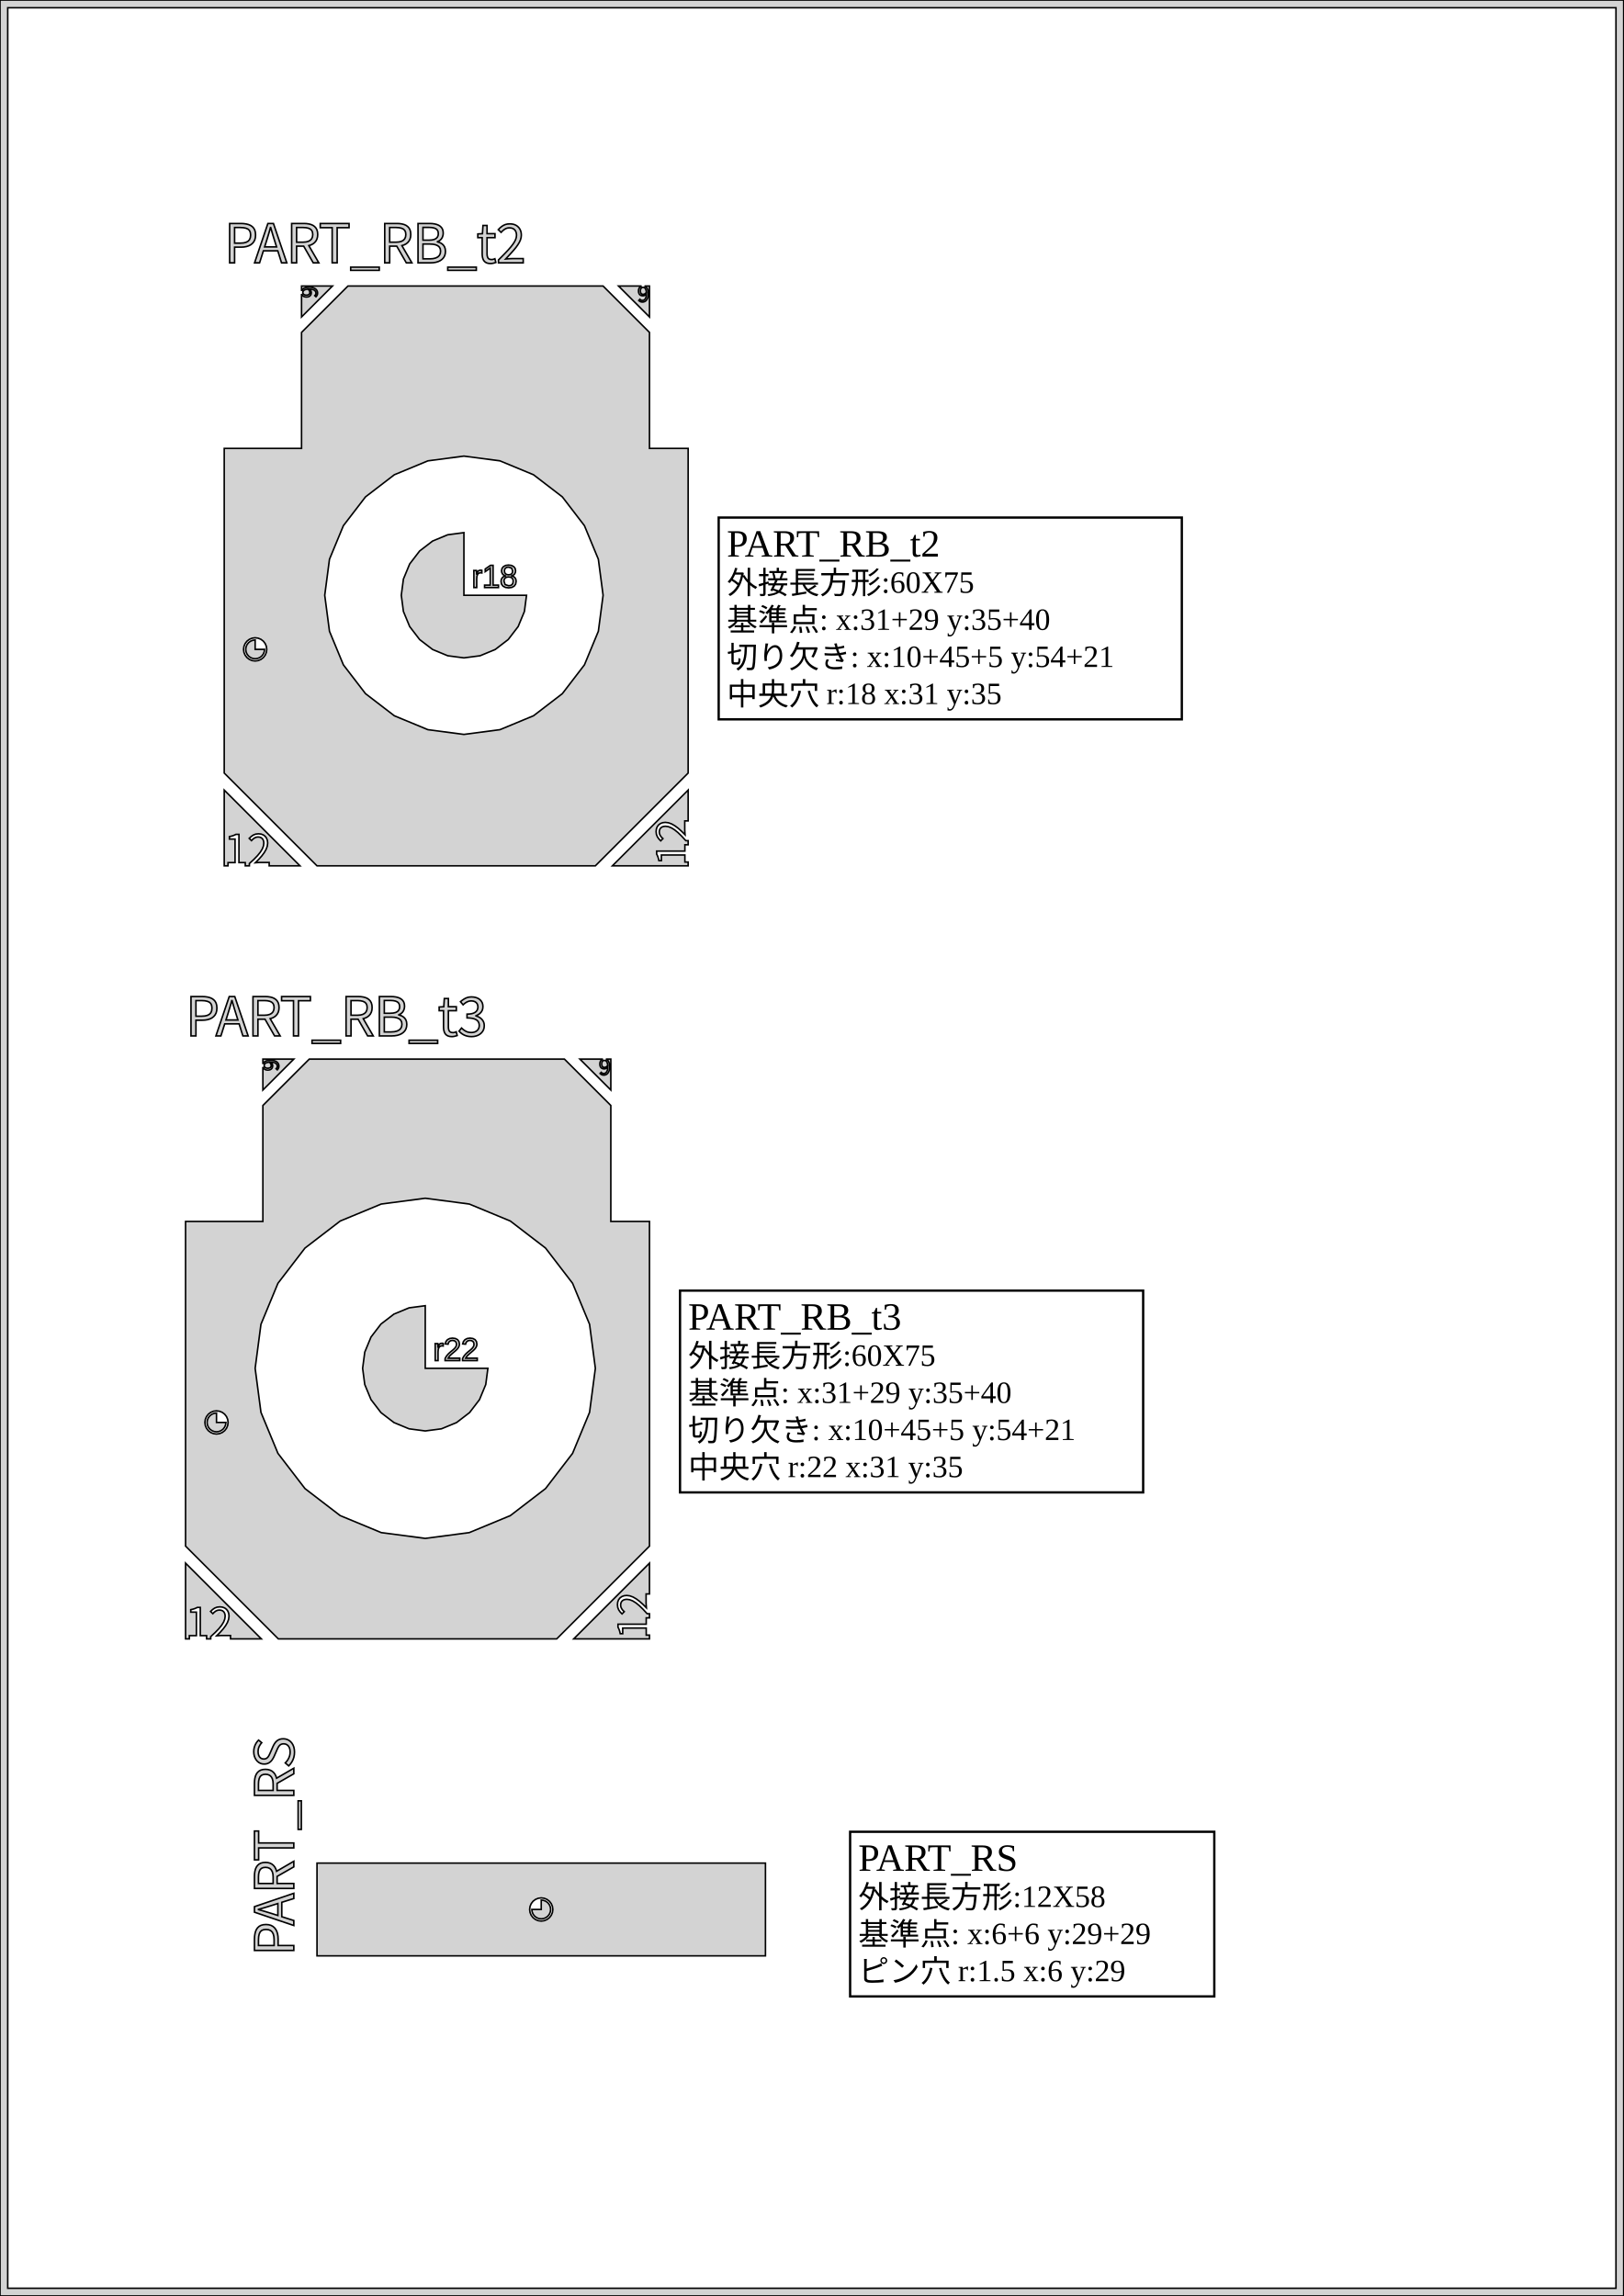
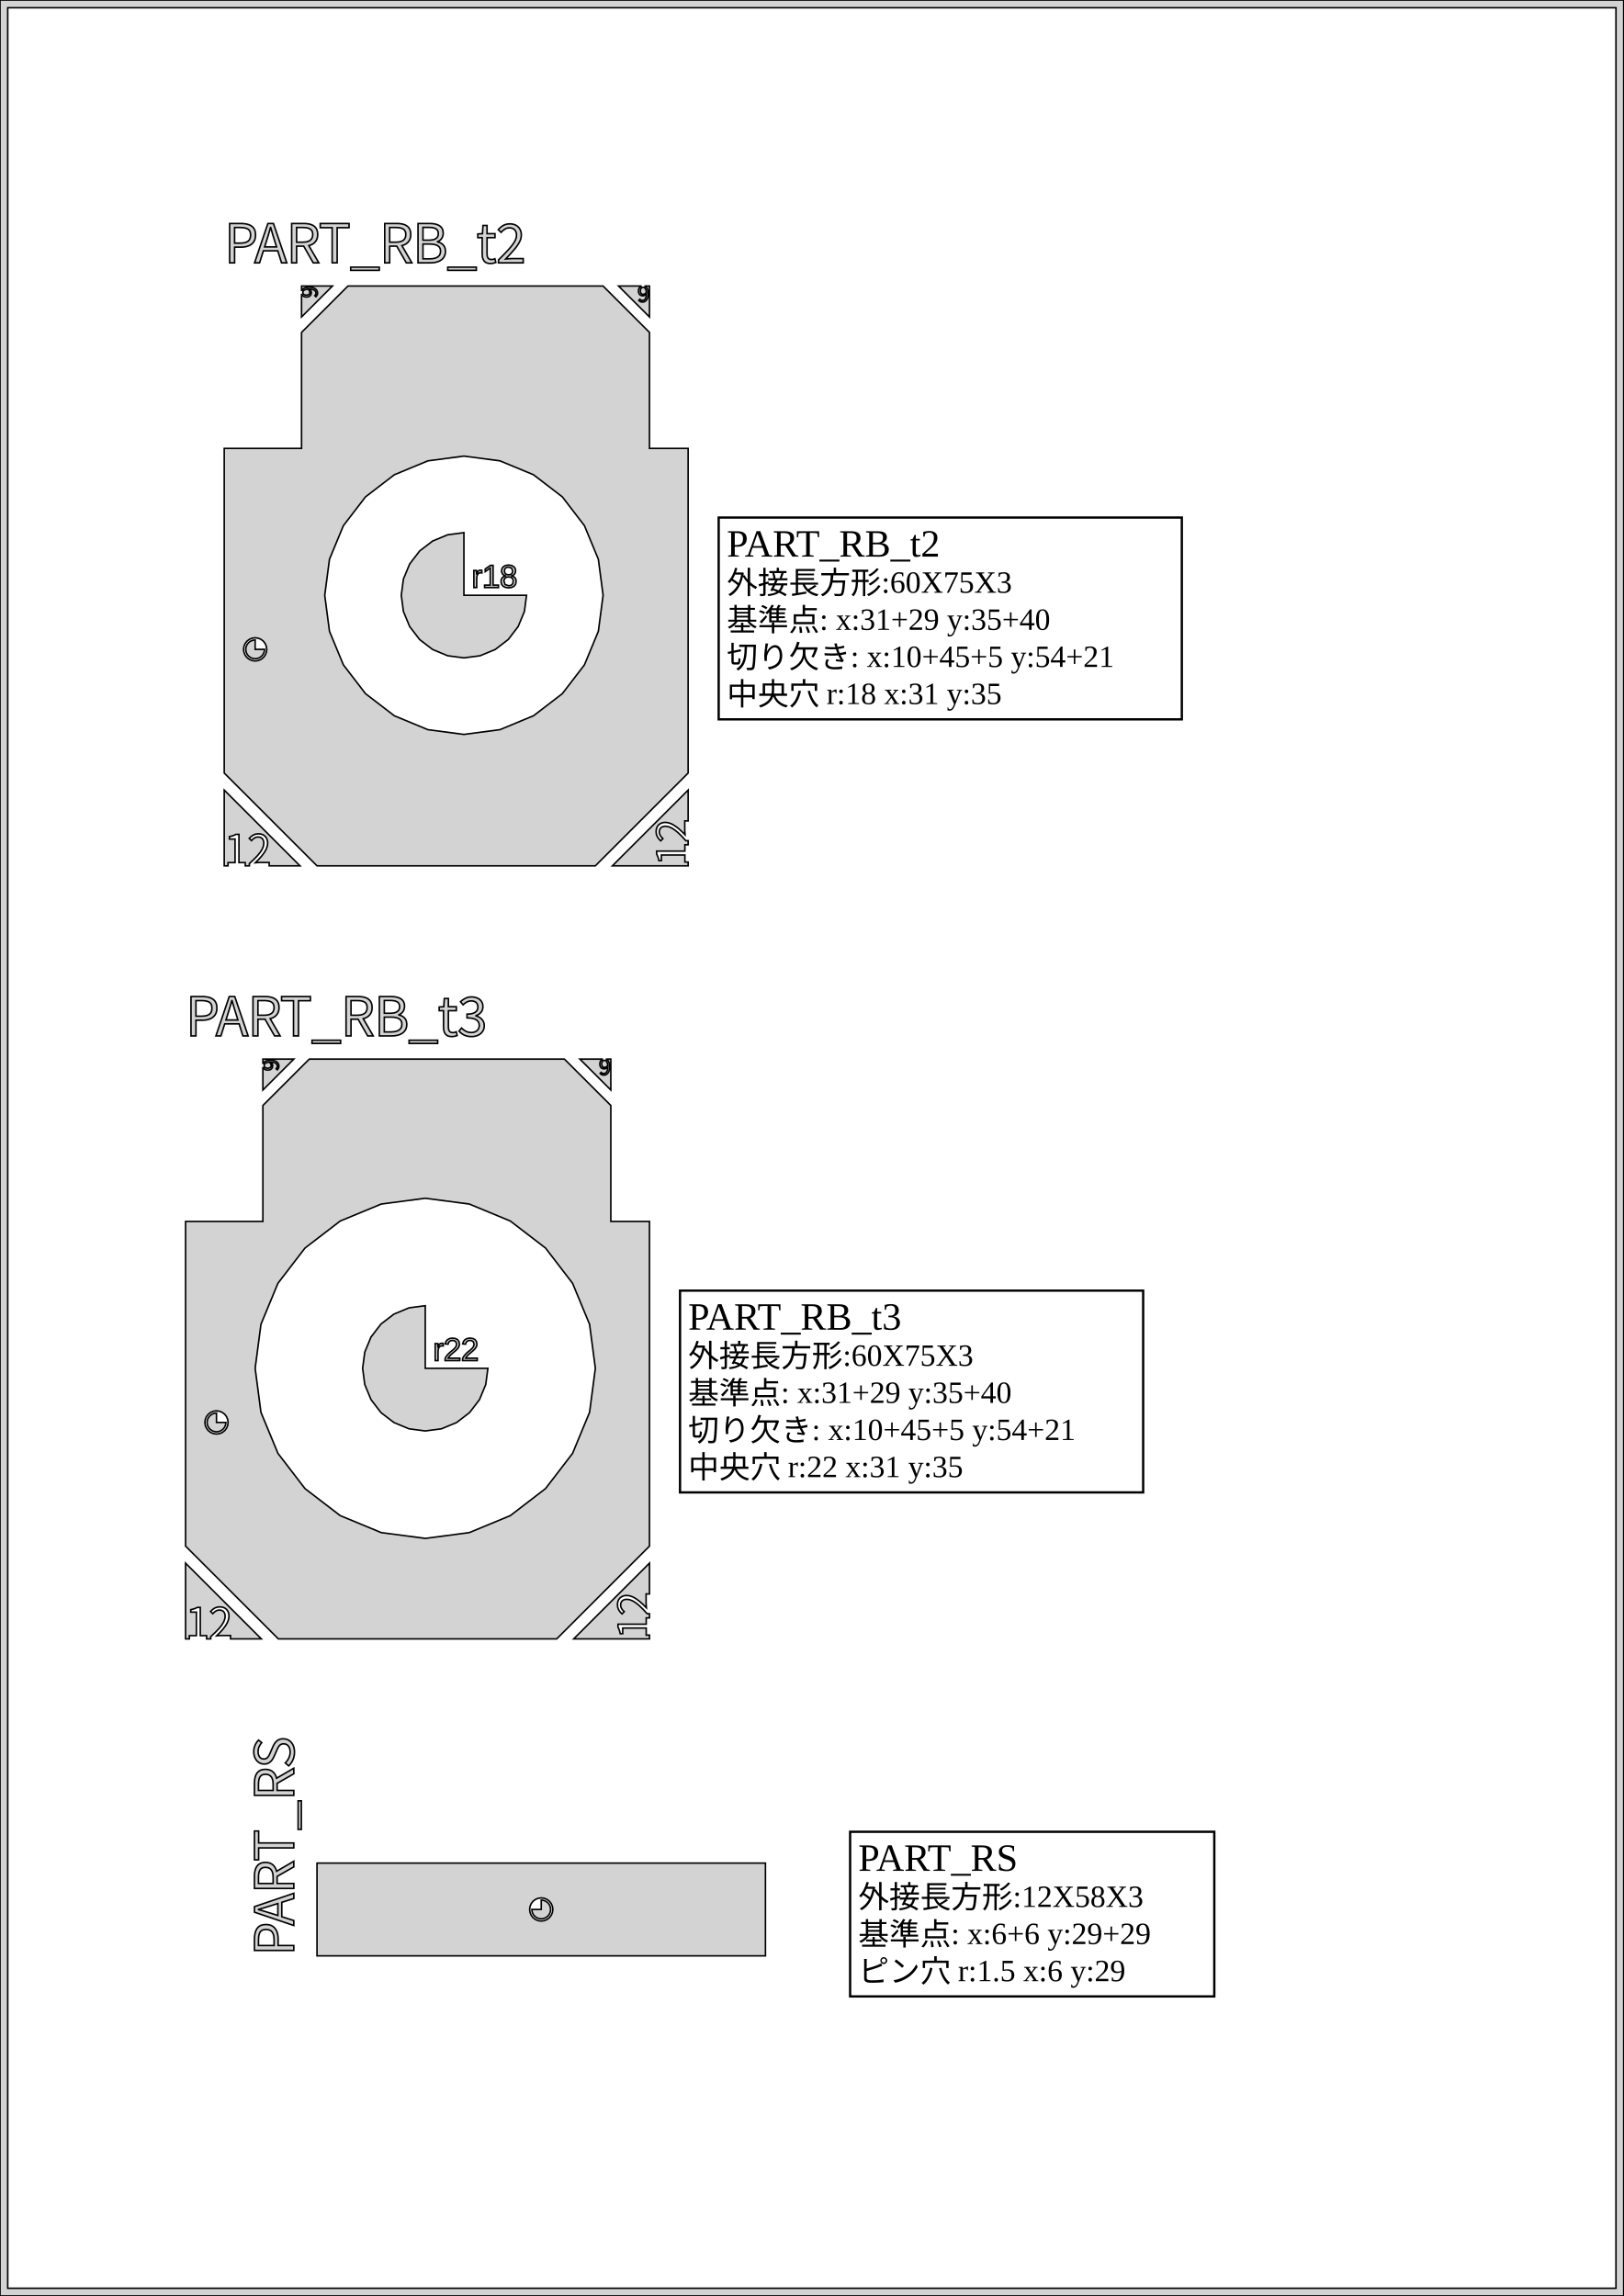
<svg xmlns="http://www.w3.org/2000/svg" width="210mm" height="297mm" viewBox="0 -297 210 297" version="1.1">
  <path d=" M 210,-297 L 0,-297 L 0,-0 L 210,-0 z M 1,-1 L 1,-296 L 209,-296 L 209,-1 z M 50.398,-265.16 L 51.312,-265.16 L 52.55,-263 L 53.273,-263 L 51.978,-265.23 L 51.989,-265.233  L 52.269,-265.323 L 52.517,-265.451 L 52.726,-265.618 L 52.898,-265.823 L 53.025,-266.067 L 53.102,-266.348  L 53.127,-266.667 L 53.102,-266.995 L 53.025,-267.275 L 52.898,-267.508 L 52.726,-267.696 L 52.516,-267.846  L 52.269,-267.956 L 51.989,-268.031 L 51.682,-268.076 L 51.349,-268.091 L 49.758,-268.091 L 49.758,-263  L 50.398,-263 z M 50.398,-265.675 L 50.398,-267.57 L 51.251,-267.57 L 51.618,-267.547 L 51.924,-267.48 L 52.168,-267.368  L 52.345,-267.201 L 52.452,-266.967 L 52.487,-266.667 L 52.452,-266.363 L 52.345,-266.114 L 52.168,-265.922  L 51.924,-265.785 L 51.618,-265.703 L 51.251,-265.675 z M 56.047,-263.018 L 56.381,-263.074 L 56.686,-263.167 L 56.954,-263.296 L 57.181,-263.462 L 57.366,-263.663  L 57.503,-263.902 L 57.585,-264.179 L 57.613,-264.494 L 57.58,-264.817 L 57.483,-265.093 L 57.322,-265.32  L 57.11,-265.499 L 56.862,-265.629 L 56.58,-265.709 L 56.58,-265.744 L 56.729,-265.805 L 56.863,-265.884  L 56.982,-265.984 L 57.084,-266.099 L 57.168,-266.229 L 57.235,-266.372 L 57.283,-266.526 L 57.312,-266.684  L 57.322,-266.848 L 57.297,-267.129 L 57.223,-267.37 L 57.099,-267.57 L 56.932,-267.735 L 56.727,-267.867  L 56.484,-267.966 L 56.209,-268.036 L 55.904,-268.077 L 55.571,-268.091 L 54.064,-268.091 L 54.064,-263  L 55.682,-263 z M 54.704,-265.931 L 54.704,-267.586 L 55.489,-267.586 L 55.855,-267.565 L 56.154,-267.504 L 56.389,-267.401  L 56.557,-267.249 L 56.657,-267.037 L 56.691,-266.765 L 56.659,-266.524 L 56.565,-266.32 L 56.406,-266.154  L 56.175,-266.03 L 55.86,-265.956 L 55.461,-265.931 z M 54.704,-263.515 L 54.704,-265.432 L 55.593,-265.432 L 56.004,-265.408 L 56.346,-265.335 L 56.621,-265.213  L 56.822,-265.038 L 56.942,-264.806 L 56.982,-264.515 L 56.941,-264.203 L 56.819,-263.95 L 56.614,-263.758  L 56.337,-263.623 L 55.997,-263.542 L 55.593,-263.515 z M 38.36,-265.16 L 39.275,-265.16 L 40.512,-263 L 41.236,-263 L 39.94,-265.23 L 39.952,-265.233  L 40.232,-265.323 L 40.479,-265.451 L 40.689,-265.618 L 40.861,-265.823 L 40.988,-266.067 L 41.064,-266.348  L 41.09,-266.667 L 41.064,-266.995 L 40.988,-267.275 L 40.86,-267.508 L 40.689,-267.696 L 40.479,-267.846  L 40.232,-267.956 L 39.952,-268.031 L 39.645,-268.076 L 39.311,-268.091 L 37.72,-268.091 L 37.72,-263  L 38.36,-263 z M 38.36,-265.675 L 38.36,-267.57 L 39.214,-267.57 L 39.581,-267.547 L 39.887,-267.48 L 40.13,-267.368  L 40.308,-267.201 L 40.414,-266.967 L 40.45,-266.667 L 40.414,-266.363 L 40.308,-266.114 L 40.13,-265.922  L 39.887,-265.785 L 39.581,-265.703 L 39.214,-265.675 z M 43.606,-267.55 L 45.146,-267.55 L 45.146,-268.091 L 41.418,-268.091 L 41.418,-267.55 L 42.96,-267.55  L 42.96,-263.002 L 43.606,-263.002 z M 34.064,-264.555 L 35.927,-264.555 L 36.413,-263 L 37.093,-263 L 35.364,-268.091 L 34.648,-268.091  L 32.925,-263 L 33.571,-263 z M 34.224,-265.061 L 34.474,-265.848 L 34.562,-266.137 L 34.649,-266.423 L 34.735,-266.705 L 34.819,-266.988  L 34.901,-267.276 L 34.981,-267.57 L 35.009,-267.57 L 35.093,-267.276 L 35.176,-266.988 L 35.259,-266.705  L 35.344,-266.423 L 35.432,-266.137 L 35.523,-265.848 L 35.769,-265.061 z M 30.341,-265.029 L 31.18,-265.029 L 31.536,-265.048 L 31.862,-265.104 L 32.159,-265.199 L 32.42,-265.332  L 32.64,-265.504 L 32.818,-265.716 L 32.95,-265.969 L 33.028,-266.263 L 33.054,-266.598 L 33.028,-266.943  L 32.95,-267.237 L 32.818,-267.48 L 32.639,-267.677 L 32.417,-267.833 L 32.152,-267.949 L 31.849,-268.028  L 31.516,-268.075 L 31.152,-268.091 L 29.701,-268.091 L 29.701,-263 L 30.341,-263 z M 30.341,-265.55 L 30.341,-267.57 L 31.069,-267.57 L 31.48,-267.546 L 31.816,-267.477 L 32.078,-267.361  L 32.265,-267.184 L 32.377,-266.93 L 32.414,-266.598 L 32.378,-266.266 L 32.27,-266 L 32.088,-265.8  L 31.833,-265.661 L 31.503,-265.578 L 31.097,-265.55 z M 67.67,-263.547 L 66.234,-263.547 L 66.101,-263.545 L 65.962,-263.539 L 65.817,-263.53 L 65.672,-263.519  L 65.533,-263.508 L 65.401,-263.499 L 65.775,-263.901 L 66.122,-264.282 L 66.442,-264.642 L 66.725,-264.986  L 66.966,-265.321 L 67.163,-265.646 L 67.31,-265.964 L 67.398,-266.279 L 67.427,-266.591 L 67.407,-266.87  L 67.345,-267.125 L 67.243,-267.355 L 67.104,-267.557 L 66.933,-267.726 L 66.73,-267.862 L 66.496,-267.963  L 66.233,-268.023 L 65.942,-268.043 L 65.632,-268.021 L 65.353,-267.954 L 65.102,-267.841 L 64.871,-267.691  L 64.652,-267.508 L 64.443,-267.292 L 64.811,-266.938 L 64.956,-267.092 L 65.114,-267.231 L 65.286,-267.354  L 65.469,-267.451 L 65.662,-267.509 L 65.866,-267.528 L 66.066,-267.514 L 66.242,-267.474 L 66.393,-267.406  L 66.52,-267.315 L 66.623,-267.201 L 66.702,-267.066 L 66.758,-266.913 L 66.792,-266.745 L 66.803,-266.562  L 66.773,-266.288 L 66.683,-266.002 L 66.532,-265.705 L 66.324,-265.389 L 66.06,-265.049 L 65.741,-264.683  L 65.368,-264.286 L 64.945,-263.85 L 64.47,-263.374 L 64.47,-263 L 67.67,-263 z M 63.55,-262.915 L 63.67,-262.929 L 63.791,-262.952 L 63.908,-262.982 L 64.022,-263.014 L 64.13,-263.05  L 64.005,-263.53 L 63.942,-263.503 L 63.873,-263.479 L 63.797,-263.457 L 63.72,-263.439 L 63.646,-263.429  L 63.575,-263.426 L 63.38,-263.447 L 63.228,-263.51 L 63.12,-263.616 L 63.049,-263.76 L 63.006,-263.937  L 62.992,-264.147 L 62.992,-266.258 L 64.019,-266.258 L 64.019,-266.773 L 62.992,-266.773 L 62.992,-267.835  L 62.465,-267.835 L 62.396,-266.773 L 61.798,-266.738 L 61.798,-266.258 L 62.362,-266.258 L 62.362,-264.167  L 62.373,-263.927 L 62.406,-263.707 L 62.462,-263.508 L 62.544,-263.332 L 62.656,-263.185 L 62.799,-263.067  L 62.974,-262.98 L 63.184,-262.928 L 63.43,-262.91 z M 61.604,-262.443 L 57.908,-262.443 L 57.908,-262.027 L 61.604,-262.027 z M 49.051,-262.443 L 45.355,-262.443 L 45.355,-262.027 L 49.051,-262.027 z M 89,-197 L 89,-239 L 84,-239 L 84,-254 L 78,-260 L 45,-260  L 39,-254 L 39,-239 L 29,-239 L 29,-197 L 41,-185 L 77,-185  z M 55.341,-202.613 L 51,-204.412 L 47.272,-207.272 L 44.411,-211 L 42.613,-215.341 L 42,-220  L 42.613,-224.659 L 44.411,-229 L 47.272,-232.728 L 51,-235.588 L 55.341,-237.387 L 60,-238  L 64.659,-237.387 L 69,-235.588 L 72.728,-232.728 L 75.588,-229 L 77.387,-224.659 L 78,-220  L 77.387,-215.341 L 75.588,-211 L 72.728,-207.272 L 69,-204.412 L 64.659,-202.613 L 60,-202  z M 62.096,-212.176 L 64.05,-212.985 L 65.728,-214.272 L 67.015,-215.95 L 67.824,-217.904 L 68.1,-220  L 60,-220 L 60,-228.1 L 57.904,-227.824 L 55.95,-227.015 L 54.272,-225.728 L 52.985,-224.05  L 52.176,-222.096 L 51.9,-220 L 52.176,-217.904 L 52.985,-215.95 L 54.272,-214.272 L 55.95,-212.985  L 57.904,-212.176 L 60,-211.9 z M 66.195,-221.015 L 66.502,-221.181 L 66.691,-221.447 L 66.754,-221.799 L 66.716,-222.059 L 66.602,-222.27  L 66.418,-222.423 L 66.174,-222.503 L 66.174,-222.512 L 66.385,-222.592 L 66.547,-222.741 L 66.649,-222.94  L 66.683,-223.171 L 66.622,-223.475 L 66.438,-223.71 L 66.148,-223.859 L 65.769,-223.909 L 65.398,-223.858  L 65.111,-223.706 L 64.927,-223.471 L 64.866,-223.175 L 64.9,-222.944 L 65.001,-222.745 L 65.161,-222.594  L 65.371,-222.507 L 65.371,-222.499 L 65.143,-222.421 L 64.96,-222.267 L 64.839,-222.054 L 64.799,-221.795  L 64.864,-221.44 L 65.058,-221.177 L 65.368,-221.014 L 65.778,-220.959 z M 65.548,-222.678 L 65.38,-222.775 L 65.275,-222.933 L 65.24,-223.15 L 65.274,-223.362 L 65.376,-223.514  L 65.542,-223.606 L 65.769,-223.637 L 66.169,-223.515 L 66.302,-223.15 L 66.269,-222.921 L 66.167,-222.765  L 66.001,-222.676 L 65.773,-222.646 z M 65.329,-221.382 L 65.177,-221.826 L 65.217,-222.053 L 65.334,-222.226 L 65.521,-222.335 L 65.769,-222.371  L 66.024,-222.337 L 66.215,-222.236 L 66.334,-222.068 L 66.374,-221.834 L 66.337,-221.563 L 66.227,-221.377  L 66.043,-221.27 L 65.782,-221.234 z M 64.469,-221.311 L 63.771,-221.311 L 63.771,-223.866 L 63.433,-223.866 L 62.756,-223.401 L 62.756,-223.055  L 63.403,-223.517 L 63.403,-221.311 L 62.672,-221.311 L 62.672,-221 L 64.469,-221 z M 61.655,-222.147 L 61.685,-222.471 L 61.775,-222.71 L 61.922,-222.857 L 62.123,-222.906 L 62.233,-222.901  L 62.318,-222.886 L 62.318,-223.222 L 62.243,-223.237 L 62.17,-223.242 L 61.986,-223.216 L 61.848,-223.138  L 61.741,-222.99 L 61.647,-222.752 L 61.639,-222.752 L 61.635,-222.902 L 61.623,-223.201 L 61.277,-223.201  L 61.286,-222.933 L 61.289,-222.689 L 61.289,-221 L 61.655,-221 z M 32.612,-211.551 L 32.25,-211.701 L 31.939,-211.939 L 31.701,-212.25 L 31.551,-212.612 L 31.5,-213  L 31.551,-213.388 L 31.701,-213.75 L 31.939,-214.061 L 32.25,-214.299 L 32.612,-214.449 L 33,-214.5  L 33.388,-214.449 L 33.75,-214.299 L 34.061,-214.061 L 34.299,-213.75 L 34.449,-213.388 L 34.5,-213  L 34.449,-212.612 L 34.299,-212.25 L 34.061,-211.939 L 33.75,-211.701 L 33.388,-211.551 L 33,-211.5  z M 33.315,-211.826 L 33.608,-211.948 L 33.859,-212.141 L 34.052,-212.393 L 34.174,-212.686 L 34.215,-213  L 33,-213 L 33,-214.215 L 32.685,-214.174 L 32.392,-214.052 L 32.141,-213.859 L 31.948,-213.607  L 31.826,-213.314 L 31.785,-213 L 31.826,-212.686 L 31.948,-212.393 L 32.141,-212.141 L 32.392,-211.948  L 32.685,-211.826 L 33,-211.785 z M 84,-260 L 83.359,-260 L 83.433,-259.973 L 83.549,-259.895 L 83.649,-259.784 L 83.731,-259.642  L 83.792,-259.469 L 83.831,-259.264 L 83.844,-259.027 L 83.829,-258.751 L 83.783,-258.518 L 83.71,-258.327  L 83.616,-258.177 L 83.503,-258.064 L 83.374,-257.986 L 83.235,-257.941 L 83.091,-257.926 L 82.943,-257.941  L 82.816,-257.985 L 82.707,-258.052 L 82.613,-258.135 L 82.757,-258.291 L 82.823,-258.226 L 82.902,-258.177  L 82.989,-258.145 L 83.08,-258.135 L 83.218,-258.156 L 83.343,-258.22 L 83.451,-258.332 L 83.534,-258.499  L 83.587,-258.729 L 83.602,-258.98 L 83.554,-258.925 L 83.48,-258.859 L 83.399,-258.806 L 83.314,-258.767  L 83.228,-258.743 L 83.143,-258.735 L 82.983,-258.753 L 82.845,-258.806 L 82.732,-258.895 L 82.647,-259.019  L 82.594,-259.179 L 82.577,-259.374 L 82.597,-259.56 L 82.657,-259.72 L 82.751,-259.853 L 82.87,-259.952  L 82.976,-260 L 80,-260 L 84,-256 z M 43,-260 L 39,-260 L 39,-259.359 L 39.027,-259.433 L 39.105,-259.549 L 39.216,-259.649  L 39.358,-259.731 L 39.531,-259.792 L 39.736,-259.831 L 39.973,-259.844 L 40.249,-259.829 L 40.482,-259.783  L 40.673,-259.71 L 40.824,-259.616 L 40.936,-259.503 L 41.014,-259.374 L 41.059,-259.235 L 41.074,-259.091  L 41.059,-258.943 L 41.015,-258.816 L 40.948,-258.707 L 40.865,-258.613 L 40.709,-258.757 L 40.774,-258.823  L 40.823,-258.902 L 40.855,-258.989 L 40.865,-259.08 L 40.844,-259.218 L 40.78,-259.343 L 40.668,-259.451  L 40.501,-259.534 L 40.272,-259.587 L 40.02,-259.602 L 40.075,-259.554 L 40.141,-259.48 L 40.194,-259.399  L 40.233,-259.314 L 40.257,-259.228 L 40.265,-259.143 L 40.247,-258.983 L 40.194,-258.845 L 40.105,-258.732  L 39.981,-258.647 L 39.821,-258.594 L 39.626,-258.577 L 39.44,-258.597 L 39.279,-258.657 L 39.147,-258.751  L 39.047,-258.87 L 39,-258.976 L 39,-256 z M 83.287,-258.94 L 83.396,-258.987 L 83.507,-259.072 L 83.596,-259.182 L 83.592,-259.268 L 83.553,-259.469  L 83.49,-259.628 L 83.403,-259.743 L 83.294,-259.813 L 83.163,-259.836 L 83.069,-259.822 L 82.987,-259.778  L 82.918,-259.708 L 82.864,-259.615 L 82.83,-259.503 L 82.819,-259.375 L 82.829,-259.245 L 82.859,-259.135  L 82.909,-259.045 L 82.98,-258.979 L 83.071,-258.938 L 83.185,-258.925 z M 39.755,-258.829 L 39.865,-258.859 L 39.955,-258.909 L 40.021,-258.98 L 40.062,-259.071 L 40.075,-259.185  L 40.06,-259.287 L 40.013,-259.396 L 39.928,-259.507 L 39.818,-259.596 L 39.732,-259.592 L 39.531,-259.553  L 39.372,-259.49 L 39.257,-259.403 L 39.187,-259.294 L 39.164,-259.163 L 39.178,-259.069 L 39.222,-258.987  L 39.292,-258.918 L 39.385,-258.864 L 39.497,-258.83 L 39.625,-258.819 z M 152.9,-230.1 L 92.9,-230.1 L 92.9,-203.9 L 152.9,-203.9 z M 93,-204 L 93,-230 L 152.8,-230 L 152.8,-204 z M 29.489,-185.422 L 30.4,-185.422 L 30.4,-188.462 L 29.672,-188.462 L 29.672,-188.784 L 29.927,-188.84  L 30.147,-188.906 L 30.341,-188.984 L 30.517,-189.073 L 30.905,-189.073 L 30.905,-185.422 L 31.721,-185.422  L 31.721,-185 L 32.254,-185 L 32.254,-185.299 L 32.837,-185.835 L 33.307,-186.321 L 33.667,-186.767  L 33.92,-187.18 L 34.071,-187.565 L 34.12,-187.927 L 34.1,-188.148 L 34.04,-188.344 L 33.938,-188.507  L 33.793,-188.63 L 33.604,-188.707 L 33.371,-188.732 L 33.13,-188.699 L 32.907,-188.599 L 32.705,-188.448  L 32.526,-188.26 L 32.232,-188.549 L 32.486,-188.794 L 32.76,-188.983 L 33.069,-189.104 L 33.431,-189.145  L 33.772,-189.108 L 34.062,-188.997 L 34.296,-188.82 L 34.472,-188.581 L 34.583,-188.288 L 34.62,-187.95  L 34.569,-187.541 L 34.417,-187.127 L 34.175,-186.707 L 33.856,-186.28 L 33.468,-185.844 L 33.021,-185.399  L 33.185,-185.411 L 33.357,-185.424 L 33.527,-185.434 L 33.687,-185.438 L 34.814,-185.438 L 34.814,-185  L 38.8,-185 L 29,-194.8 L 29,-185 L 29.489,-185 z M 89,-185.489 L 88.578,-185.489 L 88.578,-186.4 L 85.538,-186.4 L 85.538,-185.672 L 85.216,-185.672  L 85.16,-185.927 L 85.094,-186.147 L 85.016,-186.341 L 84.927,-186.517 L 84.927,-186.905 L 88.578,-186.905  L 88.578,-187.721 L 89,-187.721 L 89,-188.254 L 88.701,-188.254 L 88.165,-188.837 L 87.679,-189.307  L 87.233,-189.667 L 86.82,-189.921 L 86.435,-190.07 L 86.073,-190.12 L 85.852,-190.1 L 85.656,-190.04  L 85.493,-189.938 L 85.37,-189.793 L 85.293,-189.604 L 85.267,-189.371 L 85.301,-189.13 L 85.401,-188.907  L 85.552,-188.705 L 85.74,-188.526 L 85.451,-188.232 L 85.206,-188.486 L 85.017,-188.76 L 84.896,-189.069  L 84.855,-189.431 L 84.892,-189.772 L 85.003,-190.062 L 85.18,-190.296 L 85.419,-190.473 L 85.712,-190.583  L 86.05,-190.62 L 86.459,-190.569 L 86.873,-190.417 L 87.293,-190.175 L 87.72,-189.856 L 88.156,-189.468  L 88.601,-189.021 L 88.589,-189.185 L 88.576,-189.357 L 88.566,-189.527 L 88.562,-189.687 L 88.562,-190.814  L 89,-190.814 L 89,-194.8 L 79.2,-185 L 89,-185 z M 45.398,-165.16 L 46.312,-165.16 L 47.55,-163 L 48.273,-163 L 46.978,-165.23 L 46.989,-165.233  L 47.269,-165.323 L 47.517,-165.451 L 47.726,-165.618 L 47.898,-165.823 L 48.025,-166.067 L 48.102,-166.348  L 48.127,-166.667 L 48.102,-166.995 L 48.025,-167.275 L 47.898,-167.508 L 47.726,-167.696 L 47.516,-167.846  L 47.269,-167.956 L 46.989,-168.031 L 46.682,-168.076 L 46.349,-168.091 L 44.758,-168.091 L 44.758,-163  L 45.398,-163 z M 45.398,-165.675 L 45.398,-167.57 L 46.251,-167.57 L 46.618,-167.547 L 46.924,-167.48 L 47.168,-167.368  L 47.345,-167.201 L 47.452,-166.967 L 47.487,-166.667 L 47.452,-166.363 L 47.345,-166.114 L 47.168,-165.922  L 46.924,-165.785 L 46.618,-165.703 L 46.251,-165.675 z M 29.064,-164.555 L 30.927,-164.555 L 31.413,-163 L 32.093,-163 L 30.363,-168.091 L 29.648,-168.091  L 27.925,-163 L 28.571,-163 z M 29.224,-165.061 L 29.474,-165.848 L 29.562,-166.137 L 29.649,-166.423 L 29.735,-166.705 L 29.819,-166.988  L 29.901,-167.276 L 29.981,-167.57 L 30.009,-167.57 L 30.093,-167.276 L 30.176,-166.988 L 30.259,-166.705  L 30.344,-166.423 L 30.432,-166.137 L 30.523,-165.848 L 30.769,-165.061 z M 25.341,-165.029 L 26.18,-165.029 L 26.536,-165.048 L 26.862,-165.104 L 27.159,-165.199 L 27.421,-165.332  L 27.64,-165.504 L 27.818,-165.716 L 27.95,-165.969 L 28.028,-166.263 L 28.054,-166.598 L 28.028,-166.943  L 27.95,-167.237 L 27.818,-167.48 L 27.639,-167.677 L 27.417,-167.833 L 27.152,-167.949 L 26.849,-168.028  L 26.516,-168.075 L 26.152,-168.091 L 24.701,-168.091 L 24.701,-163 L 25.341,-163 z M 25.341,-165.55 L 25.341,-167.57 L 26.069,-167.57 L 26.48,-167.546 L 26.816,-167.477 L 27.078,-167.361  L 27.265,-167.184 L 27.377,-166.93 L 27.414,-166.598 L 27.378,-166.266 L 27.27,-166 L 27.088,-165.8  L 26.833,-165.661 L 26.503,-165.578 L 26.097,-165.55 z M 33.36,-165.16 L 34.275,-165.16 L 35.512,-163 L 36.236,-163 L 34.94,-165.23 L 34.952,-165.233  L 35.232,-165.323 L 35.479,-165.451 L 35.689,-165.618 L 35.861,-165.823 L 35.988,-166.067 L 36.064,-166.348  L 36.09,-166.667 L 36.064,-166.995 L 35.988,-167.275 L 35.86,-167.508 L 35.689,-167.696 L 35.479,-167.846  L 35.232,-167.956 L 34.952,-168.031 L 34.645,-168.076 L 34.311,-168.091 L 32.72,-168.091 L 32.72,-163  L 33.36,-163 z M 33.36,-165.675 L 33.36,-167.57 L 34.214,-167.57 L 34.581,-167.547 L 34.887,-167.48 L 35.13,-167.368  L 35.308,-167.201 L 35.414,-166.967 L 35.45,-166.667 L 35.414,-166.363 L 35.308,-166.114 L 35.13,-165.922  L 34.887,-165.785 L 34.581,-165.703 L 34.214,-165.675 z M 38.606,-167.55 L 40.146,-167.55 L 40.146,-168.091 L 36.418,-168.091 L 36.418,-167.55 L 37.96,-167.55  L 37.96,-163.002 L 38.606,-163.002 z M 51.047,-163.019 L 51.381,-163.074 L 51.686,-163.167 L 51.954,-163.296 L 52.181,-163.462 L 52.366,-163.663  L 52.503,-163.902 L 52.585,-164.179 L 52.613,-164.494 L 52.58,-164.817 L 52.483,-165.093 L 52.322,-165.32  L 52.11,-165.499 L 51.862,-165.629 L 51.58,-165.709 L 51.58,-165.744 L 51.729,-165.805 L 51.863,-165.884  L 51.982,-165.984 L 52.084,-166.099 L 52.168,-166.229 L 52.235,-166.372 L 52.283,-166.526 L 52.312,-166.684  L 52.322,-166.848 L 52.297,-167.129 L 52.223,-167.37 L 52.099,-167.57 L 51.932,-167.735 L 51.727,-167.867  L 51.484,-167.966 L 51.209,-168.036 L 50.904,-168.077 L 50.571,-168.091 L 49.064,-168.091 L 49.064,-163  L 50.682,-163 z M 49.704,-165.931 L 49.704,-167.586 L 50.489,-167.586 L 50.855,-167.565 L 51.154,-167.504 L 51.389,-167.401  L 51.557,-167.249 L 51.657,-167.037 L 51.691,-166.765 L 51.659,-166.524 L 51.565,-166.32 L 51.406,-166.154  L 51.175,-166.03 L 50.86,-165.956 L 50.461,-165.931 z M 49.704,-163.515 L 49.704,-165.432 L 50.593,-165.432 L 51.004,-165.408 L 51.346,-165.335 L 51.621,-165.213  L 51.822,-165.038 L 51.942,-164.806 L 51.982,-164.515 L 51.941,-164.203 L 51.819,-163.95 L 51.614,-163.758  L 51.337,-163.623 L 50.997,-163.542 L 50.593,-163.515 z M 61.289,-162.929 L 61.564,-162.986 L 61.819,-163.08 L 62.049,-163.21 L 62.245,-163.371 L 62.41,-163.563  L 62.533,-163.786 L 62.607,-164.038 L 62.632,-164.32 L 62.616,-164.541 L 62.567,-164.741 L 62.486,-164.92  L 62.378,-165.079 L 62.248,-165.219 L 62.097,-165.34 L 61.929,-165.441 L 61.749,-165.522 L 61.556,-165.583  L 61.556,-165.611 L 61.807,-165.724 L 62.025,-165.87 L 62.209,-166.049 L 62.347,-166.261 L 62.431,-166.509  L 62.459,-166.792 L 62.437,-167.044 L 62.374,-167.269 L 62.267,-167.47 L 62.124,-167.642 L 61.948,-167.785  L 61.74,-167.897 L 61.505,-167.978 L 61.249,-168.027 L 60.972,-168.043 L 60.691,-168.023 L 60.431,-167.964  L 60.191,-167.866 L 59.968,-167.738 L 59.756,-167.59 L 59.556,-167.424 L 59.896,-167.021 L 60.045,-167.16  L 60.206,-167.282 L 60.379,-167.386 L 60.561,-167.465 L 60.752,-167.512 L 60.952,-167.528 L 61.201,-167.504  L 61.411,-167.434 L 61.584,-167.316 L 61.711,-167.158 L 61.787,-166.967 L 61.813,-166.743 L 61.798,-166.577  L 61.752,-166.42 L 61.677,-166.274 L 61.568,-166.143 L 61.421,-166.032 L 61.236,-165.941 L 61.008,-165.873  L 60.73,-165.833 L 60.403,-165.819 L 60.403,-165.326 L 60.77,-165.313 L 61.082,-165.272 L 61.34,-165.205  L 61.55,-165.113 L 61.715,-165 L 61.837,-164.865 L 61.92,-164.71 L 61.969,-164.538 L 61.986,-164.348  L 61.971,-164.171 L 61.927,-164.01 L 61.854,-163.865 L 61.755,-163.739 L 61.633,-163.634 L 61.49,-163.549  L 61.327,-163.488 L 61.147,-163.451 L 60.952,-163.438 L 60.679,-163.458 L 60.435,-163.517 L 60.219,-163.615  L 60.026,-163.739 L 59.852,-163.874 L 59.695,-164.021 L 59.368,-163.612 L 59.486,-163.49 L 59.618,-163.374  L 59.764,-163.265 L 59.925,-163.165 L 60.102,-163.079 L 60.295,-163.008 L 60.507,-162.954 L 60.74,-162.921  L 60.993,-162.91 z M 58.55,-162.915 L 58.67,-162.929 L 58.791,-162.952 L 58.908,-162.982 L 59.022,-163.014 L 59.13,-163.05  L 59.005,-163.53 L 58.942,-163.503 L 58.873,-163.479 L 58.797,-163.457 L 58.72,-163.439 L 58.646,-163.429  L 58.575,-163.426 L 58.38,-163.447 L 58.228,-163.51 L 58.12,-163.616 L 58.049,-163.76 L 58.006,-163.937  L 57.992,-164.147 L 57.992,-166.258 L 59.019,-166.258 L 59.019,-166.773 L 57.992,-166.773 L 57.992,-167.835  L 57.465,-167.835 L 57.396,-166.773 L 56.798,-166.738 L 56.798,-166.258 L 57.362,-166.258 L 57.362,-164.167  L 57.373,-163.927 L 57.406,-163.707 L 57.462,-163.508 L 57.544,-163.332 L 57.656,-163.185 L 57.799,-163.067  L 57.974,-162.98 L 58.184,-162.928 L 58.43,-162.91 z M 56.604,-162.443 L 52.908,-162.443 L 52.908,-162.027 L 56.604,-162.027 z M 44.051,-162.443 L 40.355,-162.443 L 40.355,-162.027 L 44.051,-162.027 z M 84,-97 L 84,-139 L 79,-139 L 79,-154 L 73,-160 L 40,-160  L 34,-154 L 34,-139 L 24,-139 L 24,-97 L 36,-85 L 72,-85  z M 49.306,-98.75 L 44,-100.947 L 39.444,-104.444 L 35.947,-109 L 33.75,-114.306 L 33,-120  L 33.75,-125.694 L 35.947,-131 L 39.444,-135.556 L 44,-139.053 L 49.306,-141.25 L 55,-142  L 60.694,-141.25 L 66,-139.053 L 70.556,-135.556 L 74.053,-131 L 76.25,-125.694 L 77,-120  L 76.25,-114.306 L 74.053,-109 L 70.556,-104.444 L 66,-100.947 L 60.694,-98.75 L 55,-98  z M 57.096,-112.176 L 59.05,-112.985 L 60.728,-114.272 L 62.015,-115.95 L 62.824,-117.904 L 63.1,-120  L 55,-120 L 55,-128.1 L 52.904,-127.824 L 50.95,-127.015 L 49.272,-125.728 L 47.985,-124.05  L 47.176,-122.096 L 46.9,-120 L 47.176,-117.904 L 47.985,-115.95 L 49.272,-114.272 L 50.95,-112.985  L 52.904,-112.176 L 55,-111.9 z M 59.463,-121.311 L 57.967,-121.311 L 58.048,-121.456 L 58.167,-121.607 L 58.329,-121.77 L 58.539,-121.952  L 58.895,-122.253 L 59.115,-122.463 L 59.247,-122.627 L 59.342,-122.792 L 59.399,-122.958 L 59.418,-123.124  L 59.36,-123.457 L 59.185,-123.705 L 58.902,-123.858 L 58.519,-123.909 L 58.16,-123.858 L 57.873,-123.706  L 57.674,-123.467 L 57.581,-123.158 L 57.955,-123.124 L 58.013,-123.328 L 58.133,-123.481 L 58.305,-123.576  L 58.519,-123.608 L 58.738,-123.576 L 58.903,-123.478 L 59.007,-123.321 L 59.041,-123.112 L 59.021,-122.946  L 58.961,-122.798 L 58.868,-122.663 L 58.751,-122.534 L 58.612,-122.408 L 58.459,-122.282 L 58.296,-122.15  L 58.132,-122.008 L 57.971,-121.852 L 57.818,-121.678 L 57.68,-121.482 L 57.565,-121.258 L 57.565,-121  L 59.463,-121 z M 61.726,-121.311 L 60.23,-121.311 L 60.311,-121.456 L 60.43,-121.607 L 60.592,-121.77 L 60.802,-121.952  L 61.158,-122.253 L 61.378,-122.463 L 61.51,-122.627 L 61.605,-122.792 L 61.662,-122.958 L 61.681,-123.124  L 61.623,-123.457 L 61.448,-123.705 L 61.165,-123.858 L 60.782,-123.909 L 60.423,-123.858 L 60.136,-123.706  L 59.937,-123.467 L 59.844,-123.158 L 60.218,-123.124 L 60.276,-123.328 L 60.396,-123.481 L 60.568,-123.576  L 60.782,-123.608 L 61.001,-123.576 L 61.166,-123.478 L 61.27,-123.321 L 61.304,-123.112 L 61.284,-122.946  L 61.224,-122.798 L 61.131,-122.663 L 61.014,-122.534 L 60.876,-122.408 L 60.722,-122.282 L 60.559,-122.15  L 60.395,-122.008 L 60.234,-121.852 L 60.081,-121.678 L 59.943,-121.482 L 59.828,-121.258 L 59.828,-121  L 61.726,-121 z M 56.655,-122.147 L 56.685,-122.471 L 56.775,-122.71 L 56.922,-122.857 L 57.123,-122.906 L 57.233,-122.901  L 57.318,-122.886 L 57.318,-123.222 L 57.243,-123.237 L 57.17,-123.242 L 56.986,-123.216 L 56.848,-123.138  L 56.741,-122.99 L 56.647,-122.752 L 56.639,-122.752 L 56.635,-122.902 L 56.623,-123.201 L 56.277,-123.201  L 56.286,-122.933 L 56.289,-122.689 L 56.289,-121 L 56.655,-121 z M 27.612,-111.551 L 27.25,-111.701 L 26.939,-111.939 L 26.701,-112.25 L 26.551,-112.612 L 26.5,-113  L 26.551,-113.388 L 26.701,-113.75 L 26.939,-114.061 L 27.25,-114.299 L 27.612,-114.449 L 28,-114.5  L 28.388,-114.449 L 28.75,-114.299 L 29.061,-114.061 L 29.299,-113.75 L 29.449,-113.388 L 29.5,-113  L 29.449,-112.612 L 29.299,-112.25 L 29.061,-111.939 L 28.75,-111.701 L 28.388,-111.551 L 28,-111.5  z M 28.314,-111.826 L 28.608,-111.948 L 28.859,-112.141 L 29.052,-112.393 L 29.174,-112.686 L 29.215,-113  L 28,-113 L 28,-114.215 L 27.686,-114.174 L 27.392,-114.052 L 27.141,-113.859 L 26.948,-113.607  L 26.826,-113.314 L 26.785,-113 L 26.826,-112.686 L 26.948,-112.393 L 27.141,-112.141 L 27.392,-111.948  L 27.686,-111.826 L 28,-111.785 z M 79,-160 L 78.359,-160 L 78.433,-159.973 L 78.549,-159.895 L 78.649,-159.784 L 78.731,-159.642  L 78.792,-159.469 L 78.831,-159.264 L 78.844,-159.027 L 78.829,-158.751 L 78.783,-158.518 L 78.71,-158.327  L 78.616,-158.177 L 78.503,-158.064 L 78.374,-157.986 L 78.235,-157.941 L 78.091,-157.926 L 77.943,-157.941  L 77.816,-157.985 L 77.707,-158.052 L 77.613,-158.135 L 77.757,-158.291 L 77.823,-158.226 L 77.902,-158.177  L 77.989,-158.145 L 78.08,-158.135 L 78.218,-158.156 L 78.343,-158.22 L 78.451,-158.332 L 78.534,-158.499  L 78.587,-158.729 L 78.602,-158.98 L 78.554,-158.925 L 78.48,-158.859 L 78.399,-158.806 L 78.314,-158.767  L 78.228,-158.743 L 78.143,-158.735 L 77.983,-158.753 L 77.845,-158.806 L 77.732,-158.895 L 77.647,-159.019  L 77.594,-159.179 L 77.577,-159.374 L 77.597,-159.56 L 77.657,-159.72 L 77.751,-159.853 L 77.87,-159.952  L 77.976,-160 L 75,-160 L 79,-156 z M 38,-160 L 34,-160 L 34,-159.359 L 34.027,-159.433 L 34.105,-159.549 L 34.216,-159.649  L 34.358,-159.731 L 34.531,-159.792 L 34.736,-159.831 L 34.973,-159.844 L 35.249,-159.829 L 35.482,-159.783  L 35.673,-159.71 L 35.824,-159.616 L 35.936,-159.503 L 36.014,-159.374 L 36.059,-159.235 L 36.074,-159.091  L 36.059,-158.943 L 36.015,-158.816 L 35.948,-158.707 L 35.865,-158.613 L 35.709,-158.757 L 35.774,-158.823  L 35.823,-158.902 L 35.855,-158.989 L 35.865,-159.08 L 35.844,-159.218 L 35.78,-159.343 L 35.668,-159.451  L 35.501,-159.534 L 35.272,-159.587 L 35.02,-159.602 L 35.075,-159.554 L 35.141,-159.48 L 35.194,-159.399  L 35.233,-159.314 L 35.257,-159.228 L 35.265,-159.143 L 35.247,-158.983 L 35.194,-158.845 L 35.105,-158.732  L 34.981,-158.647 L 34.821,-158.594 L 34.626,-158.577 L 34.44,-158.597 L 34.279,-158.657 L 34.147,-158.751  L 34.047,-158.87 L 34,-158.976 L 34,-156 z M 78.287,-158.94 L 78.396,-158.987 L 78.507,-159.072 L 78.596,-159.182 L 78.592,-159.268 L 78.553,-159.469  L 78.49,-159.628 L 78.403,-159.743 L 78.294,-159.813 L 78.163,-159.836 L 78.069,-159.822 L 77.987,-159.778  L 77.918,-159.708 L 77.864,-159.615 L 77.83,-159.503 L 77.819,-159.375 L 77.829,-159.245 L 77.859,-159.135  L 77.909,-159.045 L 77.98,-158.979 L 78.071,-158.938 L 78.185,-158.925 z M 34.755,-158.829 L 34.865,-158.859 L 34.955,-158.909 L 35.021,-158.98 L 35.062,-159.071 L 35.075,-159.185  L 35.06,-159.287 L 35.013,-159.396 L 34.928,-159.507 L 34.818,-159.596 L 34.732,-159.592 L 34.531,-159.553  L 34.372,-159.49 L 34.257,-159.403 L 34.187,-159.294 L 34.164,-159.163 L 34.178,-159.069 L 34.222,-158.987  L 34.292,-158.918 L 34.385,-158.864 L 34.497,-158.83 L 34.625,-158.819 z M 147.9,-130.1 L 87.9,-130.1 L 87.9,-103.9 L 147.9,-103.9 z M 88,-104 L 88,-130 L 147.8,-130 L 147.8,-104 z M 24.489,-85.422 L 25.4,-85.422 L 25.4,-88.462 L 24.672,-88.462 L 24.672,-88.784 L 24.927,-88.84  L 25.147,-88.906 L 25.341,-88.984 L 25.517,-89.073 L 25.905,-89.073 L 25.905,-85.422 L 26.721,-85.422  L 26.721,-85 L 27.254,-85 L 27.254,-85.299 L 27.837,-85.835 L 28.307,-86.321 L 28.667,-86.767  L 28.921,-87.18 L 29.07,-87.565 L 29.12,-87.927 L 29.1,-88.148 L 29.04,-88.344 L 28.938,-88.507  L 28.793,-88.63 L 28.604,-88.707 L 28.371,-88.733 L 28.13,-88.699 L 27.907,-88.599 L 27.705,-88.448  L 27.526,-88.26 L 27.232,-88.549 L 27.486,-88.794 L 27.759,-88.983 L 28.069,-89.104 L 28.431,-89.145  L 28.772,-89.108 L 29.062,-88.997 L 29.296,-88.82 L 29.473,-88.581 L 29.583,-88.288 L 29.62,-87.95  L 29.569,-87.541 L 29.417,-87.127 L 29.175,-86.707 L 28.856,-86.28 L 28.468,-85.844 L 28.021,-85.399  L 28.185,-85.411 L 28.357,-85.424 L 28.527,-85.434 L 28.687,-85.438 L 29.814,-85.438 L 29.814,-85  L 33.8,-85 L 24,-94.8 L 24,-85 L 24.489,-85 z M 84,-85.489 L 83.578,-85.489 L 83.578,-86.4 L 80.538,-86.4 L 80.538,-85.672 L 80.216,-85.672  L 80.16,-85.927 L 80.094,-86.147 L 80.016,-86.341 L 79.927,-86.517 L 79.927,-86.905 L 83.578,-86.905  L 83.578,-87.721 L 84,-87.721 L 84,-88.254 L 83.701,-88.254 L 83.165,-88.837 L 82.679,-89.307  L 82.233,-89.667 L 81.82,-89.921 L 81.435,-90.07 L 81.073,-90.121 L 80.852,-90.1 L 80.656,-90.04  L 80.493,-89.938 L 80.37,-89.793 L 80.293,-89.604 L 80.267,-89.371 L 80.301,-89.13 L 80.401,-88.907  L 80.552,-88.705 L 80.74,-88.526 L 80.451,-88.232 L 80.206,-88.486 L 80.017,-88.76 L 79.896,-89.069  L 79.855,-89.431 L 79.892,-89.772 L 80.003,-90.062 L 80.18,-90.296 L 80.419,-90.472 L 80.712,-90.583  L 81.05,-90.62 L 81.459,-90.569 L 81.873,-90.417 L 82.293,-90.175 L 82.72,-89.856 L 83.156,-89.468  L 83.601,-89.021 L 83.589,-89.185 L 83.576,-89.357 L 83.566,-89.527 L 83.562,-89.687 L 83.562,-90.814  L 84,-90.814 L 84,-94.8 L 74.2,-85 L 84,-85 z M 37.554,-68.805 L 37.737,-69.066 L 37.888,-69.355 L 38,-69.668 L 38.067,-70 L 38.09,-70.351  L 38.068,-70.692 L 38.005,-70.999 L 37.899,-71.275 L 37.756,-71.514 L 37.582,-71.713 L 37.377,-71.872  L 37.149,-71.988 L 36.905,-72.057 L 36.645,-72.08 L 36.407,-72.065 L 36.197,-72.019 L 36.012,-71.941  L 35.85,-71.838 L 35.707,-71.711 L 35.582,-71.563 L 35.471,-71.397 L 35.372,-71.22 L 35.283,-71.032  L 34.97,-70.31 L 34.909,-70.176 L 34.847,-70.044 L 34.783,-69.914 L 34.711,-69.792 L 34.625,-69.684  L 34.526,-69.591 L 34.409,-69.52 L 34.272,-69.477 L 34.116,-69.463 L 33.904,-69.492 L 33.725,-69.578  L 33.577,-69.723 L 33.467,-69.915 L 33.401,-70.146 L 33.379,-70.414 L 33.394,-70.646 L 33.436,-70.86  L 33.508,-71.056 L 33.603,-71.238 L 33.718,-71.411 L 33.852,-71.573 L 33.442,-71.907 L 33.268,-71.717  L 33.117,-71.501 L 32.99,-71.257 L 32.893,-70.992 L 32.835,-70.711 L 32.816,-70.414 L 32.835,-70.115  L 32.893,-69.84 L 32.99,-69.588 L 33.12,-69.364 L 33.278,-69.174 L 33.466,-69.018 L 33.678,-68.902  L 33.91,-68.833 L 34.164,-68.81 L 34.397,-68.828 L 34.605,-68.881 L 34.789,-68.969 L 34.95,-69.085  L 35.089,-69.218 L 35.206,-69.369 L 35.306,-69.528 L 35.394,-69.687 L 35.47,-69.844 L 35.79,-70.573  L 35.859,-70.73 L 35.93,-70.874 L 36.001,-71.007 L 36.079,-71.126 L 36.168,-71.228 L 36.269,-71.313  L 36.388,-71.376 L 36.531,-71.415 L 36.7,-71.427 L 36.93,-71.396 L 37.129,-71.302 L 37.297,-71.146  L 37.425,-70.934 L 37.501,-70.671 L 37.526,-70.358 L 37.507,-70.097 L 37.449,-69.843 L 37.353,-69.594  L 37.225,-69.36 L 37.072,-69.147 L 36.894,-68.956 L 37.339,-68.574 z M 38,-65.397 L 35.84,-65.397 L 35.84,-66.312 L 38,-67.55 L 38,-68.273 L 35.77,-66.978  L 35.767,-66.99 L 35.677,-67.269 L 35.549,-67.517 L 35.382,-67.726 L 35.177,-67.898 L 34.933,-68.025  L 34.652,-68.102 L 34.333,-68.127 L 34.005,-68.102 L 33.725,-68.025 L 33.492,-67.898 L 33.303,-67.726  L 33.154,-67.516 L 33.044,-67.269 L 32.969,-66.989 L 32.924,-66.682 L 32.909,-66.349 L 32.909,-64.757  L 38,-64.757 z M 33.43,-65.397 L 33.43,-66.251 L 33.453,-66.618 L 33.52,-66.924 L 33.632,-67.168 L 33.799,-67.345  L 34.033,-67.452 L 34.333,-67.487 L 34.637,-67.452 L 34.886,-67.345 L 35.078,-67.168 L 35.215,-66.924  L 35.297,-66.618 L 35.325,-66.251 L 35.325,-65.397 z M 38.973,-64.051 L 38.557,-64.051 L 38.557,-60.355 L 38.973,-60.355 z M 33.45,-57.96 L 37.998,-57.96 L 37.998,-58.606 L 33.45,-58.606 L 33.45,-60.146 L 32.909,-60.146  L 32.909,-56.418 L 33.45,-56.418 z M 157.1,-60.1 L 109.9,-60.1 L 109.9,-38.7 L 157.1,-38.7 z M 110,-38.8 L 110,-60 L 157,-60 L 157,-38.8 z M 38,-53.36 L 35.84,-53.36 L 35.84,-54.275 L 38,-55.512 L 38,-56.236 L 35.77,-54.94  L 35.767,-54.952 L 35.677,-55.232 L 35.549,-55.479 L 35.382,-55.689 L 35.177,-55.861 L 34.933,-55.988  L 34.652,-56.064 L 34.333,-56.09 L 34.005,-56.064 L 33.725,-55.988 L 33.492,-55.86 L 33.303,-55.689  L 33.154,-55.479 L 33.044,-55.232 L 32.969,-54.952 L 32.924,-54.645 L 32.909,-54.311 L 32.909,-52.72  L 38,-52.72 z M 33.43,-53.36 L 33.43,-54.214 L 33.453,-54.581 L 33.52,-54.887 L 33.632,-55.13 L 33.799,-55.308  L 34.033,-55.414 L 34.333,-55.45 L 34.637,-55.414 L 34.886,-55.308 L 35.078,-55.13 L 35.215,-54.887  L 35.297,-54.581 L 35.325,-54.214 L 35.325,-53.36 z M 99,-56 L 41,-56 L 41,-44 L 99,-44 z M 69.612,-48.551 L 69.25,-48.701 L 68.939,-48.939 L 68.701,-49.25 L 68.551,-49.612 L 68.5,-50  L 68.551,-50.388 L 68.701,-50.75 L 68.939,-51.061 L 69.25,-51.299 L 69.612,-51.449 L 70,-51.5  L 70.388,-51.449 L 70.75,-51.299 L 71.061,-51.061 L 71.299,-50.75 L 71.449,-50.388 L 71.5,-50  L 71.449,-49.612 L 71.299,-49.25 L 71.061,-48.939 L 70.75,-48.701 L 70.388,-48.551 L 70,-48.5  z M 70.314,-48.826 L 70.608,-48.948 L 70.859,-49.141 L 71.052,-49.392 L 71.174,-49.685 L 71.215,-50  L 71.174,-50.315 L 71.052,-50.608 L 70.859,-50.859 L 70.608,-51.052 L 70.314,-51.174 L 70,-51.215  L 70,-50 L 68.785,-50 L 68.826,-49.685 L 68.948,-49.392 L 69.141,-49.141 L 69.392,-48.948  L 69.686,-48.826 L 70,-48.785 z M 38,-48.571 L 36.445,-49.064 L 36.445,-50.927 L 38,-51.413 L 38,-52.093 L 32.909,-50.364  L 32.909,-49.648 L 38,-47.925 z M 35.153,-49.474 L 34.863,-49.562 L 34.577,-49.649 L 34.295,-49.735 L 34.012,-49.819 L 33.724,-49.901  L 33.43,-49.981 L 33.43,-50.009 L 33.724,-50.093 L 34.012,-50.176 L 34.295,-50.259 L 34.577,-50.344  L 34.863,-50.432 L 35.153,-50.523 L 35.939,-50.769 L 35.939,-49.224 z M 38,-45.341 L 35.971,-45.341 L 35.971,-46.181 L 35.952,-46.536 L 35.896,-46.862 L 35.801,-47.159  L 35.668,-47.42 L 35.496,-47.64 L 35.284,-47.818 L 35.031,-47.95 L 34.737,-48.028 L 34.402,-48.054  L 34.057,-48.028 L 33.763,-47.95 L 33.52,-47.818 L 33.323,-47.639 L 33.166,-47.417 L 33.051,-47.152  L 32.972,-46.849 L 32.925,-46.516 L 32.909,-46.152 L 32.909,-44.701 L 38,-44.701 z M 33.43,-45.341 L 33.43,-46.069 L 33.453,-46.48 L 33.523,-46.816 L 33.639,-47.078 L 33.816,-47.265  L 34.07,-47.377 L 34.402,-47.414 L 34.734,-47.378 L 35,-47.27 L 35.2,-47.088 L 35.339,-46.833  L 35.422,-46.503 L 35.45,-46.097 L 35.45,-45.341 z " stroke="black" fill="lightgray" stroke-width="0.2" />
  <text x="94" y="-225" font-size="4">
    <tspan x="94" dy="0" font-size="5">PART_RB_t2</tspan>
-     <tspan x="94" dy="4.8">外接長方形:60X75</tspan>
+     <tspan x="94" dy="4.8">外接長方形:60X75X3</tspan>
    <tspan x="94" dy="4.8">基準点: x:31+29 y:35+40</tspan>
    <tspan x="94" dy="4.8">切り欠き: x:10+45+5 y:54+21</tspan>
    <tspan x="94" dy="4.8">中央穴 r:18 x:31 y:35</tspan>
  </text>
  <text x="89" y="-125" font-size="4">
    <tspan x="89" dy="0" font-size="5">PART_RB_t3</tspan>
-     <tspan x="89" dy="4.8">外接長方形:60X75</tspan>
+     <tspan x="89" dy="4.8">外接長方形:60X75X3</tspan>
    <tspan x="89" dy="4.8">基準点: x:31+29 y:35+40</tspan>
    <tspan x="89" dy="4.8">切り欠き: x:10+45+5 y:54+21</tspan>
    <tspan x="89" dy="4.8">中央穴 r:22 x:31 y:35</tspan>
  </text>
  <text x="111" y="-55" font-size="4">
    <tspan x="111" dy="0" font-size="5">PART_RS</tspan>
-     <tspan x="111" dy="4.8">外接長方形:12X58</tspan>
+     <tspan x="111" dy="4.8">外接長方形:12X58X3</tspan>
    <tspan x="111" dy="4.8">基準点: x:6+6 y:29+29</tspan>
    <tspan x="111" dy="4.8">ピン穴 r:1.5 x:6 y:29</tspan>
  </text>
</svg>
